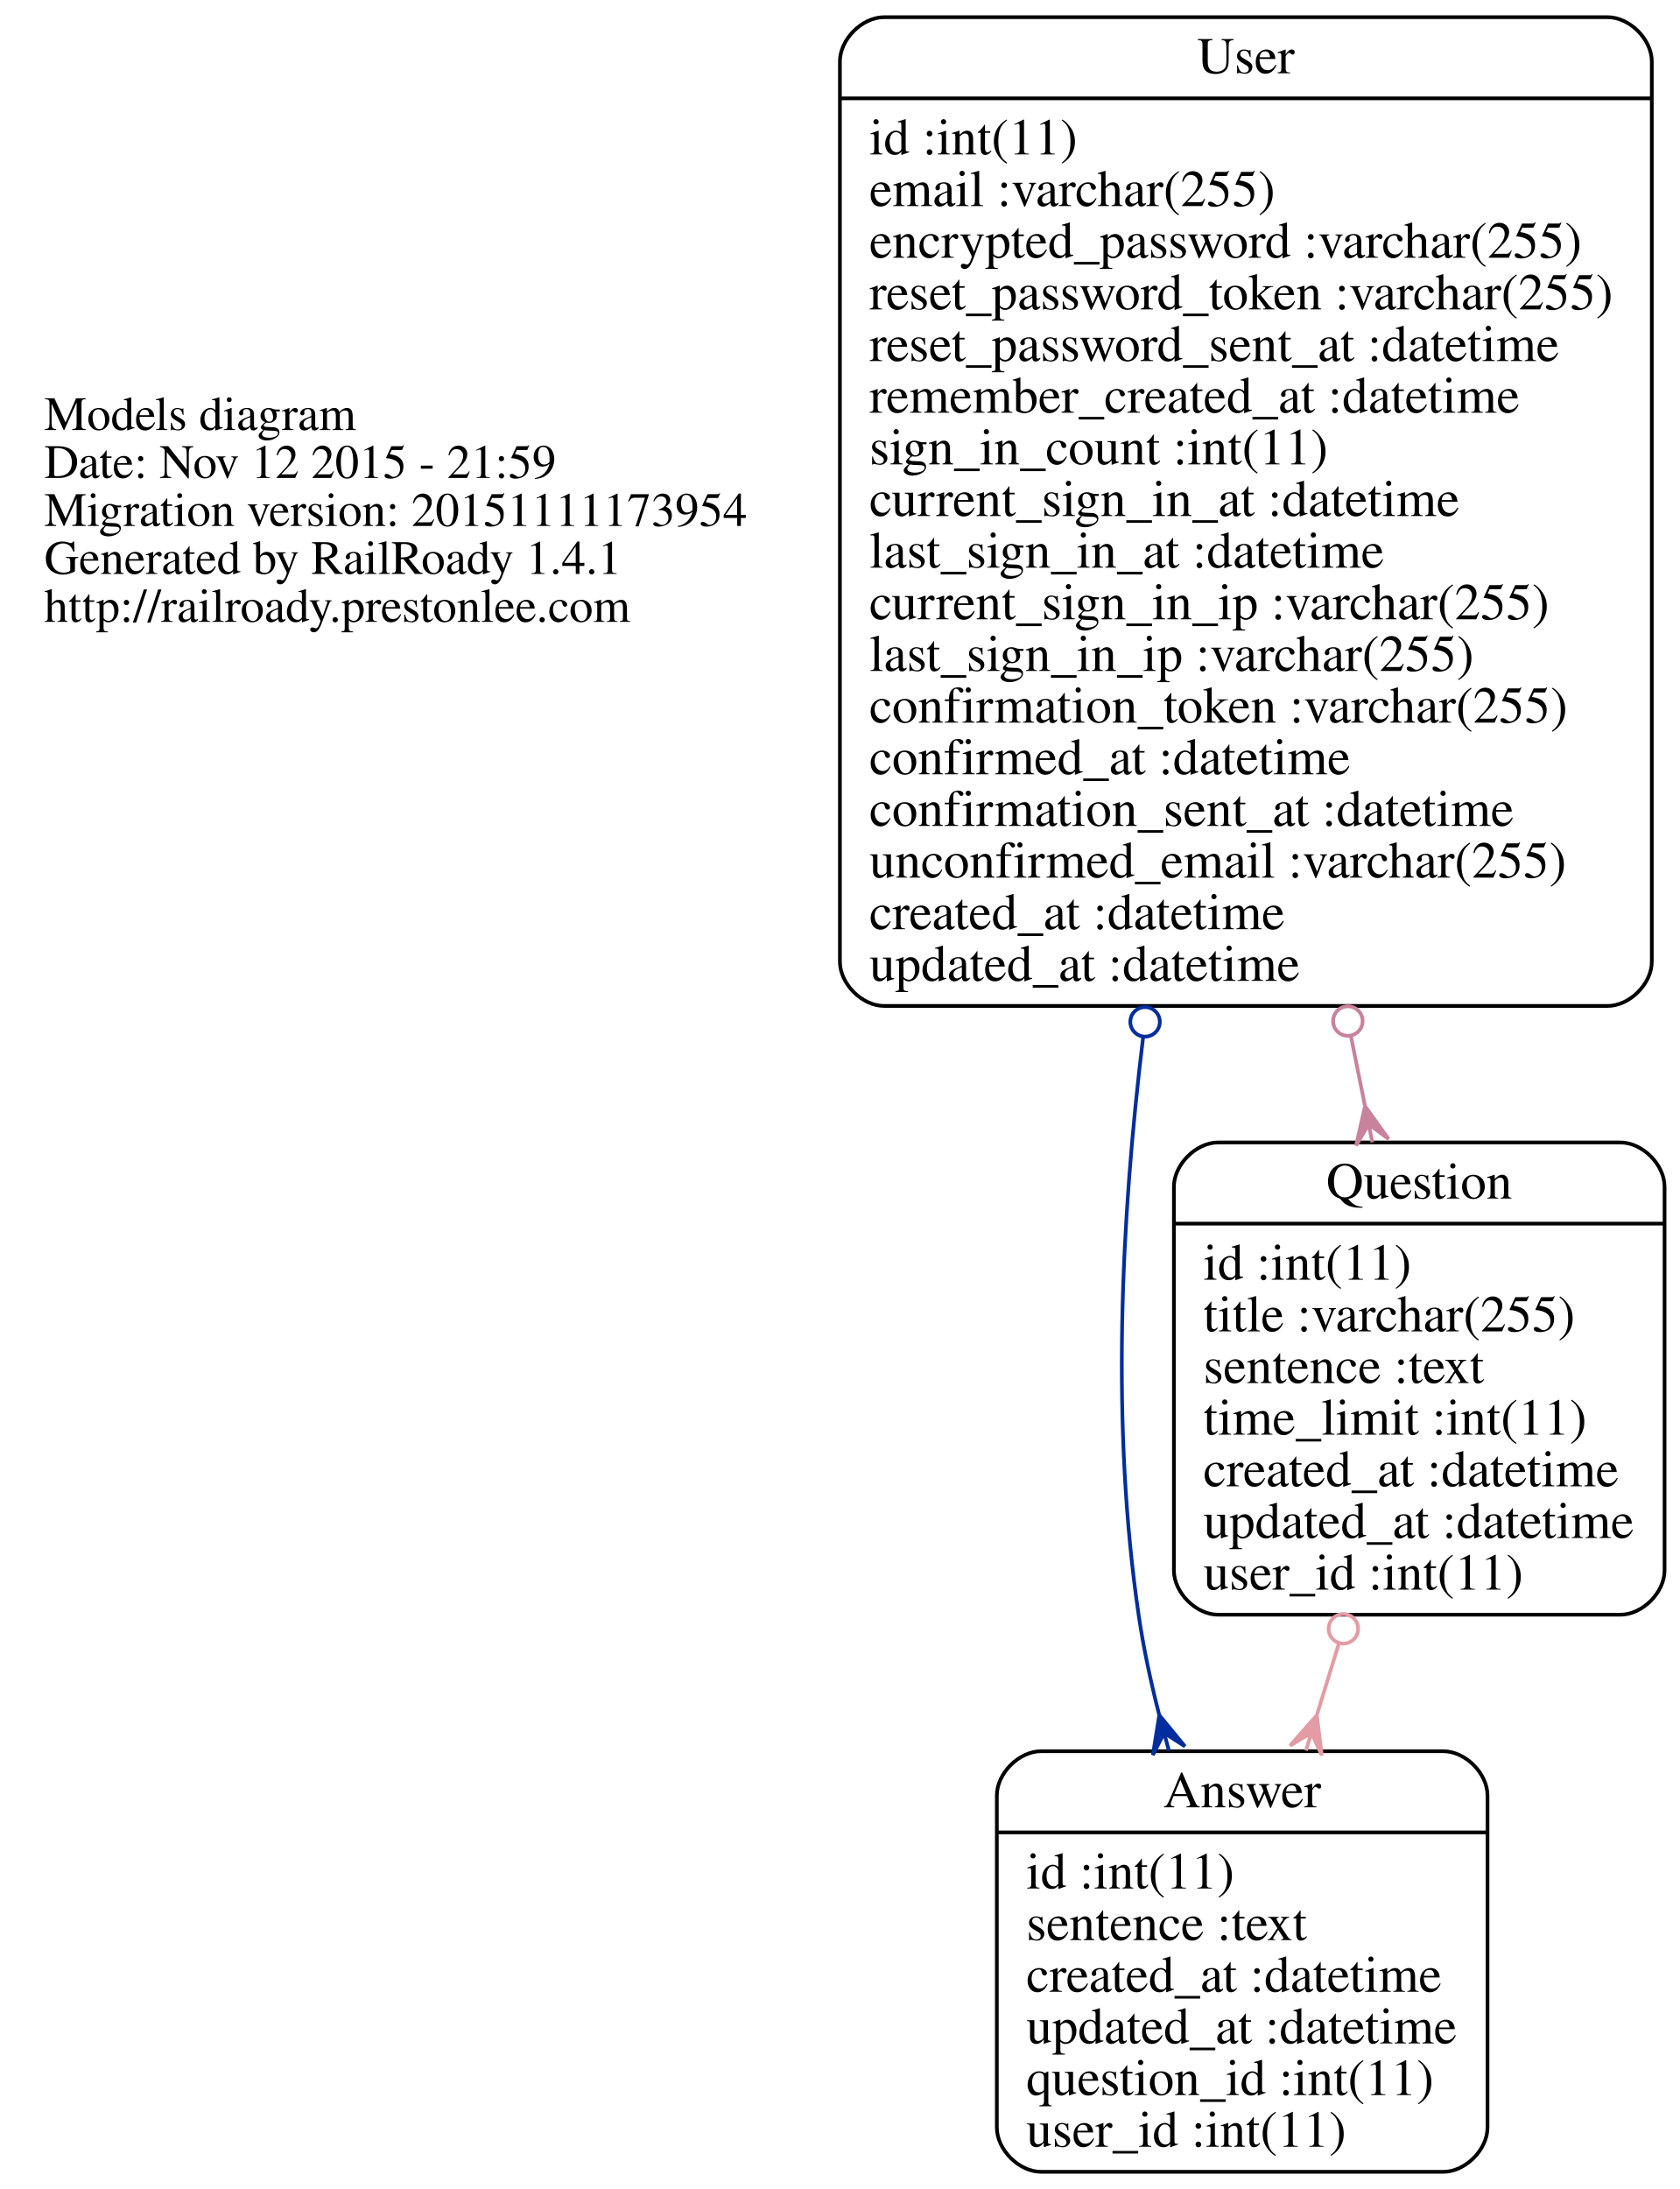
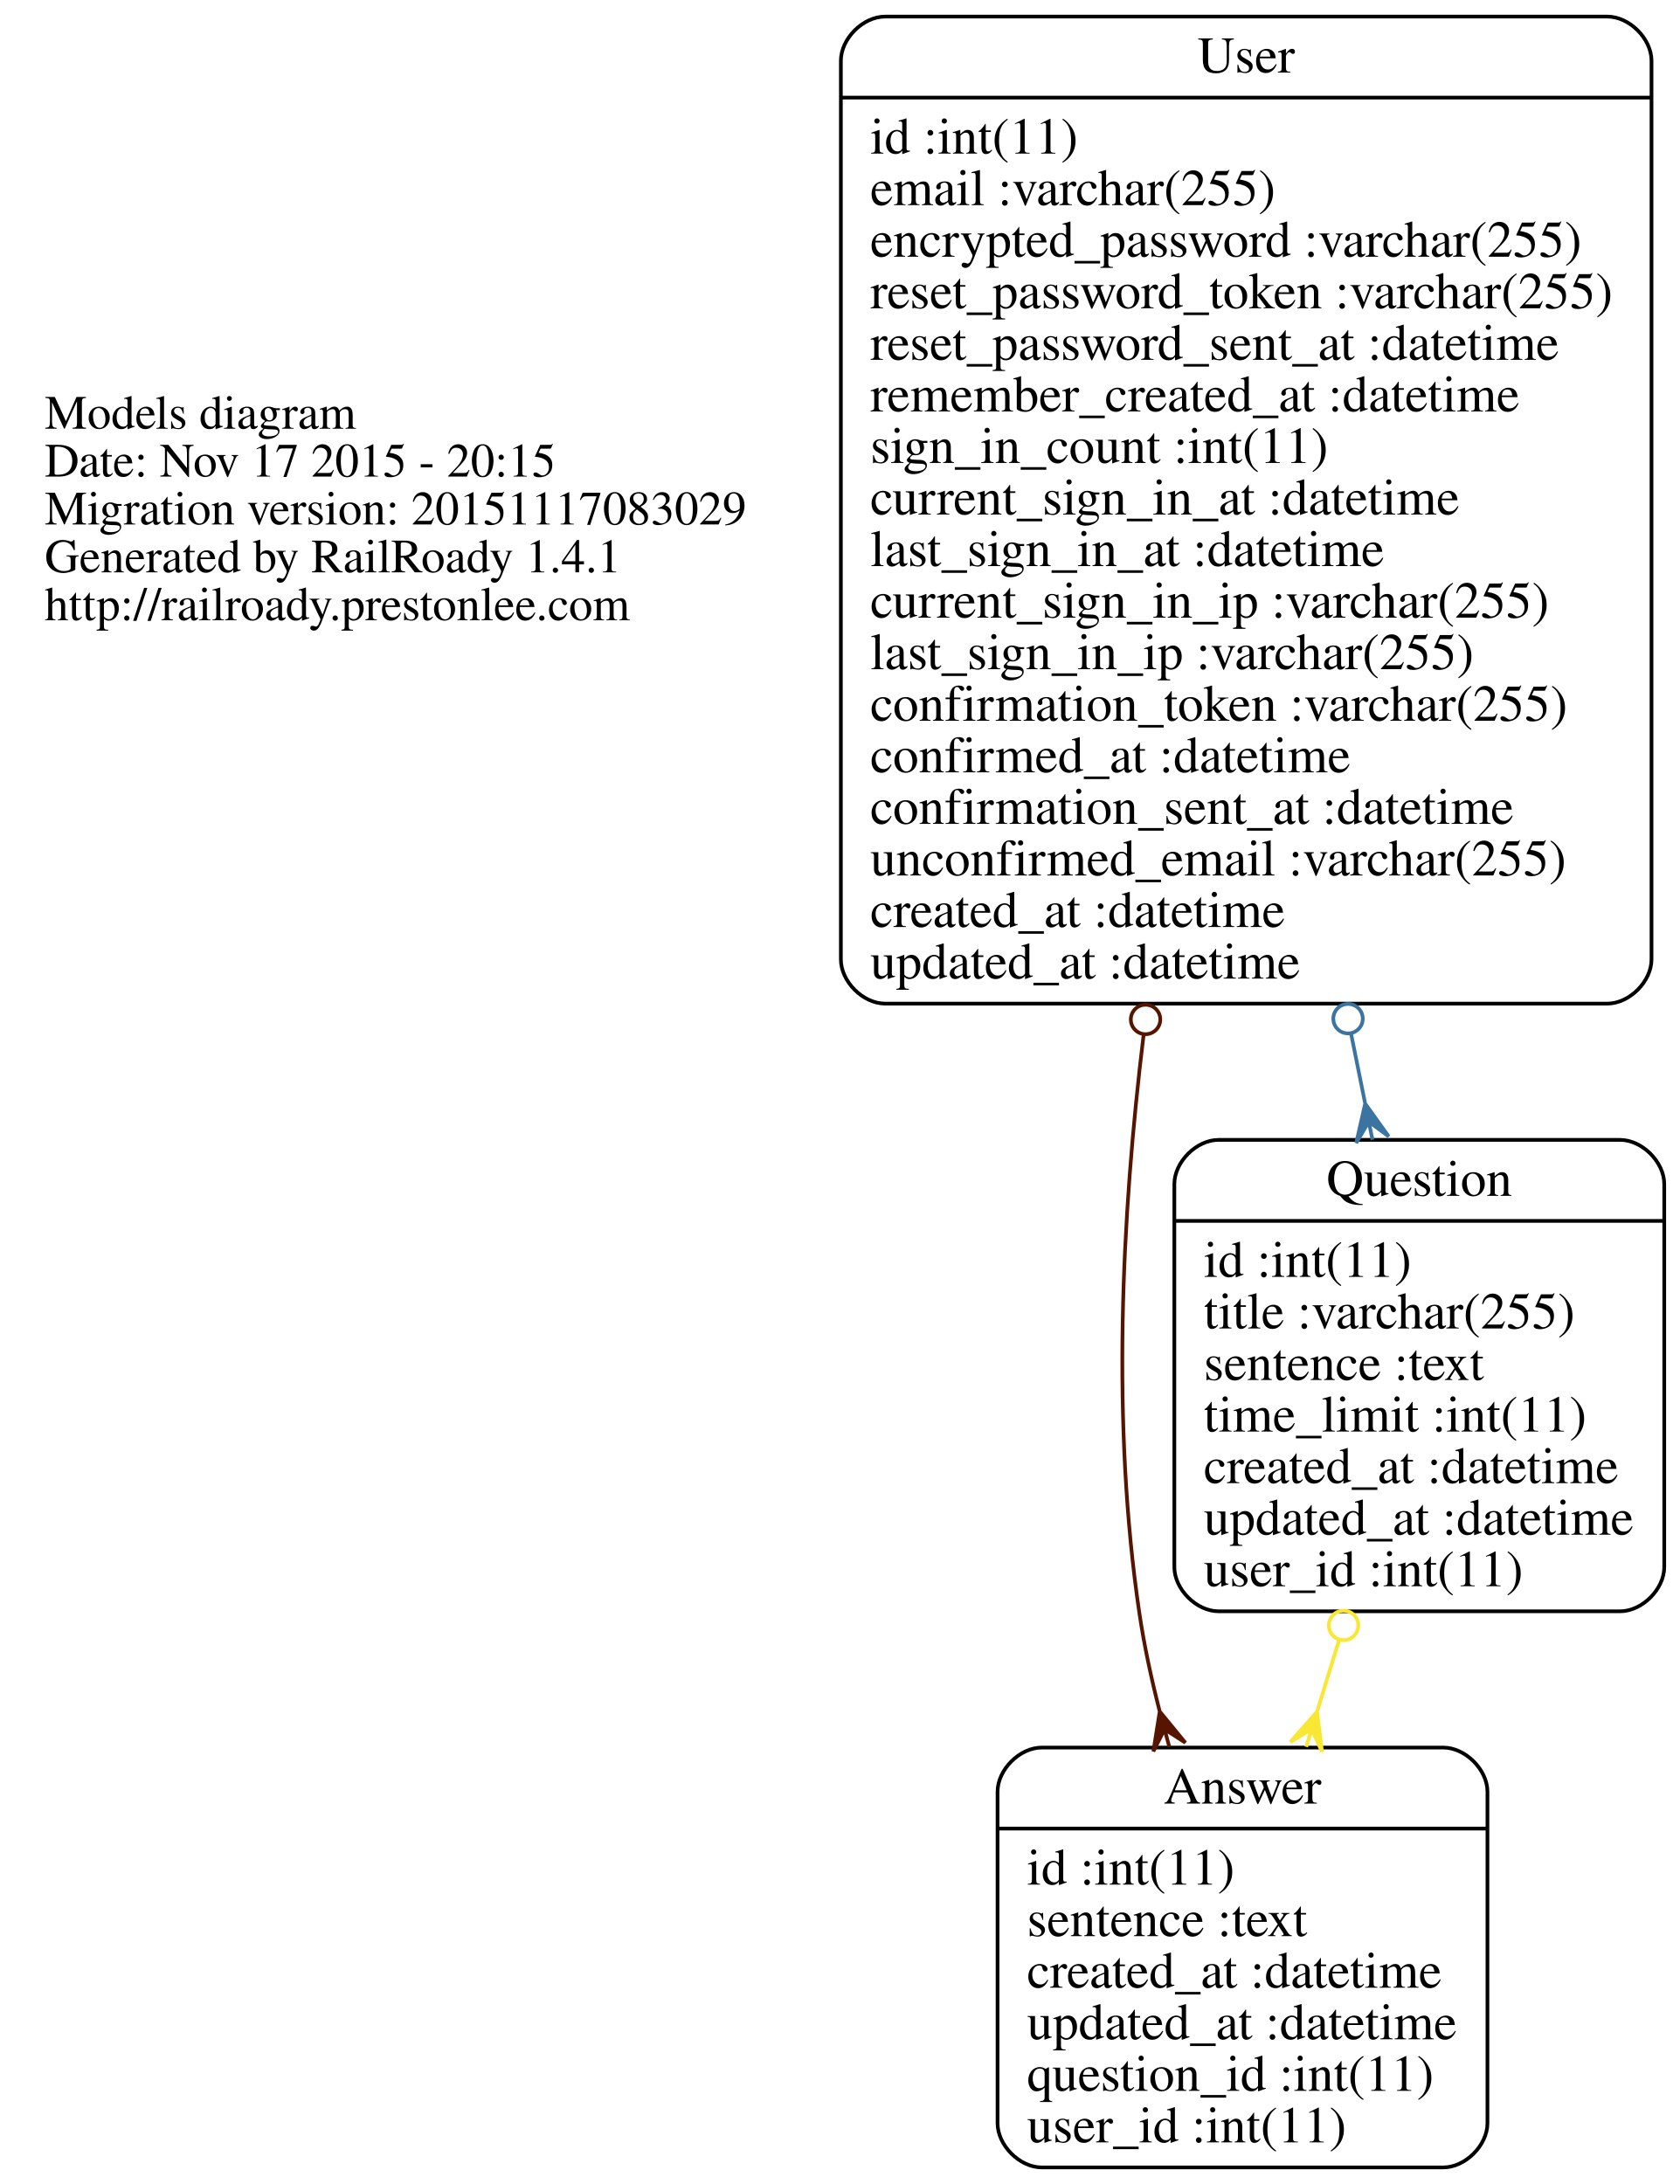
- <svg xmlns="http://www.w3.org/2000/svg" width="455pt" height="593pt" viewBox="0.00 0.00 455.24 593.00">
+ <svg xmlns="http://www.w3.org/2000/svg" width="456pt" height="593pt" viewBox="0.00 0.00 455.72 593.00">
  <g id="graph0" class="graph" transform="scale(1 1) rotate(0) translate(4 589)">
-     <polygon fill="none" stroke="none" points="-4,4 -4,-589 451.241,-589 451.241,4 -4,4" />
+     <polygon fill="none" stroke="none" points="-4,4 -4,-589 451.717,-589 451.717,4 -4,4" />
    <g id="node1" class="node">
      <text text-anchor="start" x="8" y="-472.6" font-family="Times,serif" font-size="13.00">Models diagram</text>
-       <text text-anchor="start" x="8" y="-459.6" font-family="Times,serif" font-size="13.00">Date: Nov 12 2015 - 21:59</text>
-       <text text-anchor="start" x="8" y="-446.6" font-family="Times,serif" font-size="13.00">Migration version: 20151111173954</text>
+       <text text-anchor="start" x="8" y="-459.6" font-family="Times,serif" font-size="13.00">Date: Nov 17 2015 - 20:15</text>
+       <text text-anchor="start" x="8" y="-446.6" font-family="Times,serif" font-size="13.00">Migration version: 20151117083029</text>
      <text text-anchor="start" x="8" y="-433.6" font-family="Times,serif" font-size="13.00">Generated by RailRoady 1.4.1</text>
      <text text-anchor="start" x="8" y="-420.6" font-family="Times,serif" font-size="13.00">http://railroady.prestonlee.com</text>
    </g>
    <g id="node2" class="node">
-       <path fill="none" stroke="black" d="M278.23,-0.5C278.23,-0.5 387.241,-0.5 387.241,-0.5 393.241,-0.5 399.241,-6.5 399.241,-12.5 399.241,-12.5 399.241,-102.5 399.241,-102.5 399.241,-108.5 393.241,-114.5 387.241,-114.5 387.241,-114.5 278.23,-114.5 278.23,-114.5 272.23,-114.5 266.23,-108.5 266.23,-102.5 266.23,-102.5 266.23,-12.5 266.23,-12.5 266.23,-6.5 272.23,-0.5 278.23,-0.5" />
-       <text text-anchor="middle" x="332.736" y="-99.3" font-family="Times,serif" font-size="14.00">Answer</text>
-       <polyline fill="none" stroke="black" points="266.23,-92.5 399.241,-92.5 " />
-       <text text-anchor="start" x="274.23" y="-77.3" font-family="Times,serif" font-size="14.00">id :int(11)</text>
-       <text text-anchor="start" x="274.23" y="-63.3" font-family="Times,serif" font-size="14.00">sentence :text</text>
-       <text text-anchor="start" x="274.23" y="-49.3" font-family="Times,serif" font-size="14.00">created_at :datetime</text>
-       <text text-anchor="start" x="274.23" y="-35.3" font-family="Times,serif" font-size="14.00">updated_at :datetime</text>
-       <text text-anchor="start" x="274.23" y="-21.3" font-family="Times,serif" font-size="14.00">question_id :int(11)</text>
-       <text text-anchor="start" x="274.23" y="-7.3" font-family="Times,serif" font-size="14.00">user_id :int(11)</text>
+       <path fill="none" stroke="black" d="M278.706,-0.5C278.706,-0.5 387.717,-0.5 387.717,-0.5 393.717,-0.5 399.717,-6.5 399.717,-12.5 399.717,-12.5 399.717,-102.5 399.717,-102.5 399.717,-108.5 393.717,-114.5 387.717,-114.5 387.717,-114.5 278.706,-114.5 278.706,-114.5 272.706,-114.5 266.706,-108.5 266.706,-102.5 266.706,-102.5 266.706,-12.5 266.706,-12.5 266.706,-6.5 272.706,-0.5 278.706,-0.5" />
+       <text text-anchor="middle" x="333.212" y="-99.3" font-family="Times,serif" font-size="14.00">Answer</text>
+       <polyline fill="none" stroke="black" points="266.706,-92.5 399.717,-92.5 " />
+       <text text-anchor="start" x="274.706" y="-77.3" font-family="Times,serif" font-size="14.00">id :int(11)</text>
+       <text text-anchor="start" x="274.706" y="-63.3" font-family="Times,serif" font-size="14.00">sentence :text</text>
+       <text text-anchor="start" x="274.706" y="-49.3" font-family="Times,serif" font-size="14.00">created_at :datetime</text>
+       <text text-anchor="start" x="274.706" y="-35.3" font-family="Times,serif" font-size="14.00">updated_at :datetime</text>
+       <text text-anchor="start" x="274.706" y="-21.3" font-family="Times,serif" font-size="14.00">question_id :int(11)</text>
+       <text text-anchor="start" x="274.706" y="-7.3" font-family="Times,serif" font-size="14.00">user_id :int(11)</text>
    </g>
    <g id="node3" class="node">
-       <path fill="none" stroke="black" d="M326.23,-151.5C326.23,-151.5 435.241,-151.5 435.241,-151.5 441.241,-151.5 447.241,-157.5 447.241,-163.5 447.241,-163.5 447.241,-267.5 447.241,-267.5 447.241,-273.5 441.241,-279.5 435.241,-279.5 435.241,-279.5 326.23,-279.5 326.23,-279.5 320.23,-279.5 314.23,-273.5 314.23,-267.5 314.23,-267.5 314.23,-163.5 314.23,-163.5 314.23,-157.5 320.23,-151.5 326.23,-151.5" />
-       <text text-anchor="middle" x="380.736" y="-264.3" font-family="Times,serif" font-size="14.00">Question</text>
-       <polyline fill="none" stroke="black" points="314.23,-257.5 447.241,-257.5 " />
-       <text text-anchor="start" x="322.23" y="-242.3" font-family="Times,serif" font-size="14.00">id :int(11)</text>
-       <text text-anchor="start" x="322.23" y="-228.3" font-family="Times,serif" font-size="14.00">title :varchar(255)</text>
-       <text text-anchor="start" x="322.23" y="-214.3" font-family="Times,serif" font-size="14.00">sentence :text</text>
-       <text text-anchor="start" x="322.23" y="-200.3" font-family="Times,serif" font-size="14.00">time_limit :int(11)</text>
-       <text text-anchor="start" x="322.23" y="-186.3" font-family="Times,serif" font-size="14.00">created_at :datetime</text>
-       <text text-anchor="start" x="322.23" y="-172.3" font-family="Times,serif" font-size="14.00">updated_at :datetime</text>
-       <text text-anchor="start" x="322.23" y="-158.3" font-family="Times,serif" font-size="14.00">user_id :int(11)</text>
+       <path fill="none" stroke="black" d="M326.706,-151.5C326.706,-151.5 435.717,-151.5 435.717,-151.5 441.717,-151.5 447.717,-157.5 447.717,-163.5 447.717,-163.5 447.717,-267.5 447.717,-267.5 447.717,-273.5 441.717,-279.5 435.717,-279.5 435.717,-279.5 326.706,-279.5 326.706,-279.5 320.706,-279.5 314.706,-273.5 314.706,-267.5 314.706,-267.5 314.706,-163.5 314.706,-163.5 314.706,-157.5 320.706,-151.5 326.706,-151.5" />
+       <text text-anchor="middle" x="381.212" y="-264.3" font-family="Times,serif" font-size="14.00">Question</text>
+       <polyline fill="none" stroke="black" points="314.706,-257.5 447.717,-257.5 " />
+       <text text-anchor="start" x="322.706" y="-242.3" font-family="Times,serif" font-size="14.00">id :int(11)</text>
+       <text text-anchor="start" x="322.706" y="-228.3" font-family="Times,serif" font-size="14.00">title :varchar(255)</text>
+       <text text-anchor="start" x="322.706" y="-214.3" font-family="Times,serif" font-size="14.00">sentence :text</text>
+       <text text-anchor="start" x="322.706" y="-200.3" font-family="Times,serif" font-size="14.00">time_limit :int(11)</text>
+       <text text-anchor="start" x="322.706" y="-186.3" font-family="Times,serif" font-size="14.00">created_at :datetime</text>
+       <text text-anchor="start" x="322.706" y="-172.3" font-family="Times,serif" font-size="14.00">updated_at :datetime</text>
+       <text text-anchor="start" x="322.706" y="-158.3" font-family="Times,serif" font-size="14.00">user_id :int(11)</text>
    </g>
    <g id="edge1" class="edge">
-       <path fill="none" stroke="#e39ca4" d="M358.962,-143.737C356.997,-137.349 355.011,-130.897 353.059,-124.552" />
-       <ellipse fill="none" stroke="#e39ca4" cx="360.174" cy="-147.675" rx="4" ry="4" />
-       <polygon fill="#e39ca4" stroke="#e39ca4" points="352.967,-124.253 354.328,-113.372 351.497,-119.474 350.027,-114.696 350.027,-114.696 350.027,-114.696 351.497,-119.474 345.726,-116.019 352.967,-124.253 352.967,-124.253" />
+       <path fill="none" stroke="#f9e833" d="M359.438,-143.737C357.473,-137.349 355.488,-130.897 353.535,-124.552" />
+       <ellipse fill="none" stroke="#f9e833" cx="360.65" cy="-147.675" rx="4" ry="4" />
+       <polygon fill="#f9e833" stroke="#f9e833" points="353.444,-124.253 354.804,-113.372 351.973,-119.474 350.503,-114.696 350.503,-114.696 350.503,-114.696 351.973,-119.474 346.202,-116.019 353.444,-124.253 353.444,-124.253" />
    </g>
    <g id="node4" class="node">
-       <path fill="none" stroke="black" d="M235.689,-316.5C235.689,-316.5 431.782,-316.5 431.782,-316.5 437.782,-316.5 443.782,-322.5 443.782,-328.5 443.782,-328.5 443.782,-572.5 443.782,-572.5 443.782,-578.5 437.782,-584.5 431.782,-584.5 431.782,-584.5 235.689,-584.5 235.689,-584.5 229.689,-584.5 223.689,-578.5 223.689,-572.5 223.689,-572.5 223.689,-328.5 223.689,-328.5 223.689,-322.5 229.689,-316.5 235.689,-316.5" />
-       <text text-anchor="middle" x="333.736" y="-569.3" font-family="Times,serif" font-size="14.00">User</text>
-       <polyline fill="none" stroke="black" points="223.689,-562.5 443.782,-562.5 " />
-       <text text-anchor="start" x="231.689" y="-547.3" font-family="Times,serif" font-size="14.00">id :int(11)</text>
-       <text text-anchor="start" x="231.689" y="-533.3" font-family="Times,serif" font-size="14.00">email :varchar(255)</text>
-       <text text-anchor="start" x="231.689" y="-519.3" font-family="Times,serif" font-size="14.00">encrypted_password :varchar(255)</text>
-       <text text-anchor="start" x="231.689" y="-505.3" font-family="Times,serif" font-size="14.00">reset_password_token :varchar(255)</text>
-       <text text-anchor="start" x="231.689" y="-491.3" font-family="Times,serif" font-size="14.00">reset_password_sent_at :datetime</text>
-       <text text-anchor="start" x="231.689" y="-477.3" font-family="Times,serif" font-size="14.00">remember_created_at :datetime</text>
-       <text text-anchor="start" x="231.689" y="-463.3" font-family="Times,serif" font-size="14.00">sign_in_count :int(11)</text>
-       <text text-anchor="start" x="231.689" y="-449.3" font-family="Times,serif" font-size="14.00">current_sign_in_at :datetime</text>
-       <text text-anchor="start" x="231.689" y="-435.3" font-family="Times,serif" font-size="14.00">last_sign_in_at :datetime</text>
-       <text text-anchor="start" x="231.689" y="-421.3" font-family="Times,serif" font-size="14.00">current_sign_in_ip :varchar(255)</text>
-       <text text-anchor="start" x="231.689" y="-407.3" font-family="Times,serif" font-size="14.00">last_sign_in_ip :varchar(255)</text>
-       <text text-anchor="start" x="231.689" y="-393.3" font-family="Times,serif" font-size="14.00">confirmation_token :varchar(255)</text>
-       <text text-anchor="start" x="231.689" y="-379.3" font-family="Times,serif" font-size="14.00">confirmed_at :datetime</text>
-       <text text-anchor="start" x="231.689" y="-365.3" font-family="Times,serif" font-size="14.00">confirmation_sent_at :datetime</text>
-       <text text-anchor="start" x="231.689" y="-351.3" font-family="Times,serif" font-size="14.00">unconfirmed_email :varchar(255)</text>
-       <text text-anchor="start" x="231.689" y="-337.3" font-family="Times,serif" font-size="14.00">created_at :datetime</text>
-       <text text-anchor="start" x="231.689" y="-323.3" font-family="Times,serif" font-size="14.00">updated_at :datetime</text>
+       <path fill="none" stroke="black" d="M236.165,-316.5C236.165,-316.5 432.259,-316.5 432.259,-316.5 438.259,-316.5 444.259,-322.5 444.259,-328.5 444.259,-328.5 444.259,-572.5 444.259,-572.5 444.259,-578.5 438.259,-584.5 432.259,-584.5 432.259,-584.5 236.165,-584.5 236.165,-584.5 230.165,-584.5 224.165,-578.5 224.165,-572.5 224.165,-572.5 224.165,-328.5 224.165,-328.5 224.165,-322.5 230.165,-316.5 236.165,-316.5" />
+       <text text-anchor="middle" x="334.212" y="-569.3" font-family="Times,serif" font-size="14.00">User</text>
+       <polyline fill="none" stroke="black" points="224.165,-562.5 444.259,-562.5 " />
+       <text text-anchor="start" x="232.165" y="-547.3" font-family="Times,serif" font-size="14.00">id :int(11)</text>
+       <text text-anchor="start" x="232.165" y="-533.3" font-family="Times,serif" font-size="14.00">email :varchar(255)</text>
+       <text text-anchor="start" x="232.165" y="-519.3" font-family="Times,serif" font-size="14.00">encrypted_password :varchar(255)</text>
+       <text text-anchor="start" x="232.165" y="-505.3" font-family="Times,serif" font-size="14.00">reset_password_token :varchar(255)</text>
+       <text text-anchor="start" x="232.165" y="-491.3" font-family="Times,serif" font-size="14.00">reset_password_sent_at :datetime</text>
+       <text text-anchor="start" x="232.165" y="-477.3" font-family="Times,serif" font-size="14.00">remember_created_at :datetime</text>
+       <text text-anchor="start" x="232.165" y="-463.3" font-family="Times,serif" font-size="14.00">sign_in_count :int(11)</text>
+       <text text-anchor="start" x="232.165" y="-449.3" font-family="Times,serif" font-size="14.00">current_sign_in_at :datetime</text>
+       <text text-anchor="start" x="232.165" y="-435.3" font-family="Times,serif" font-size="14.00">last_sign_in_at :datetime</text>
+       <text text-anchor="start" x="232.165" y="-421.3" font-family="Times,serif" font-size="14.00">current_sign_in_ip :varchar(255)</text>
+       <text text-anchor="start" x="232.165" y="-407.3" font-family="Times,serif" font-size="14.00">last_sign_in_ip :varchar(255)</text>
+       <text text-anchor="start" x="232.165" y="-393.3" font-family="Times,serif" font-size="14.00">confirmation_token :varchar(255)</text>
+       <text text-anchor="start" x="232.165" y="-379.3" font-family="Times,serif" font-size="14.00">confirmed_at :datetime</text>
+       <text text-anchor="start" x="232.165" y="-365.3" font-family="Times,serif" font-size="14.00">confirmation_sent_at :datetime</text>
+       <text text-anchor="start" x="232.165" y="-351.3" font-family="Times,serif" font-size="14.00">unconfirmed_email :varchar(255)</text>
+       <text text-anchor="start" x="232.165" y="-337.3" font-family="Times,serif" font-size="14.00">created_at :datetime</text>
+       <text text-anchor="start" x="232.165" y="-323.3" font-family="Times,serif" font-size="14.00">updated_at :datetime</text>
    </g>
    <g id="edge3" class="edge">
-       <path fill="none" stroke="#012d9e" d="M305.911,-308.222C299.824,-258.404 297.172,-202.09 304.736,-151 306.021,-142.317 307.95,-133.321 310.206,-124.501" />
-       <ellipse fill="none" stroke="#012d9e" cx="306.413" cy="-312.192" rx="4" ry="4" />
-       <polygon fill="#012d9e" stroke="#012d9e" points="310.262,-124.297 317.22,-115.821 311.569,-119.47 312.876,-114.644 312.876,-114.644 312.876,-114.644 311.569,-119.47 308.532,-113.468 310.262,-124.297 310.262,-124.297" />
+       <path fill="none" stroke="#551500" d="M306.387,-308.222C300.3,-258.404 297.649,-202.09 305.212,-151 306.497,-142.317 308.426,-133.321 310.683,-124.501" />
+       <ellipse fill="none" stroke="#551500" cx="306.889" cy="-312.192" rx="4" ry="4" />
+       <polygon fill="#551500" stroke="#551500" points="310.738,-124.297 317.696,-115.821 312.045,-119.47 313.352,-114.644 313.352,-114.644 313.352,-114.644 312.045,-119.47 309.009,-113.468 310.738,-124.297 310.738,-124.297" />
    </g>
    <g id="edge2" class="edge">
-       <path fill="none" stroke="#c9829b" d="M362.217,-308.306C363.502,-301.936 364.766,-295.67 365.992,-289.589" />
-       <ellipse fill="none" stroke="#c9829b" cx="361.39" cy="-312.406" rx="4" ry="4" />
-       <polygon fill="#c9829b" stroke="#c9829b" points="366.042,-289.344 372.43,-280.432 367.03,-284.443 368.019,-279.542 368.019,-279.542 368.019,-279.542 367.03,-284.443 363.608,-278.652 366.042,-289.344 366.042,-289.344" />
+       <path fill="none" stroke="#3b74a0" d="M362.693,-308.306C363.978,-301.936 365.242,-295.67 366.468,-289.589" />
+       <ellipse fill="none" stroke="#3b74a0" cx="361.866" cy="-312.406" rx="4" ry="4" />
+       <polygon fill="#3b74a0" stroke="#3b74a0" points="366.518,-289.344 372.906,-280.432 367.506,-284.443 368.495,-279.542 368.495,-279.542 368.495,-279.542 367.506,-284.443 364.084,-278.652 366.518,-289.344 366.518,-289.344" />
    </g>
  </g>
</svg>
